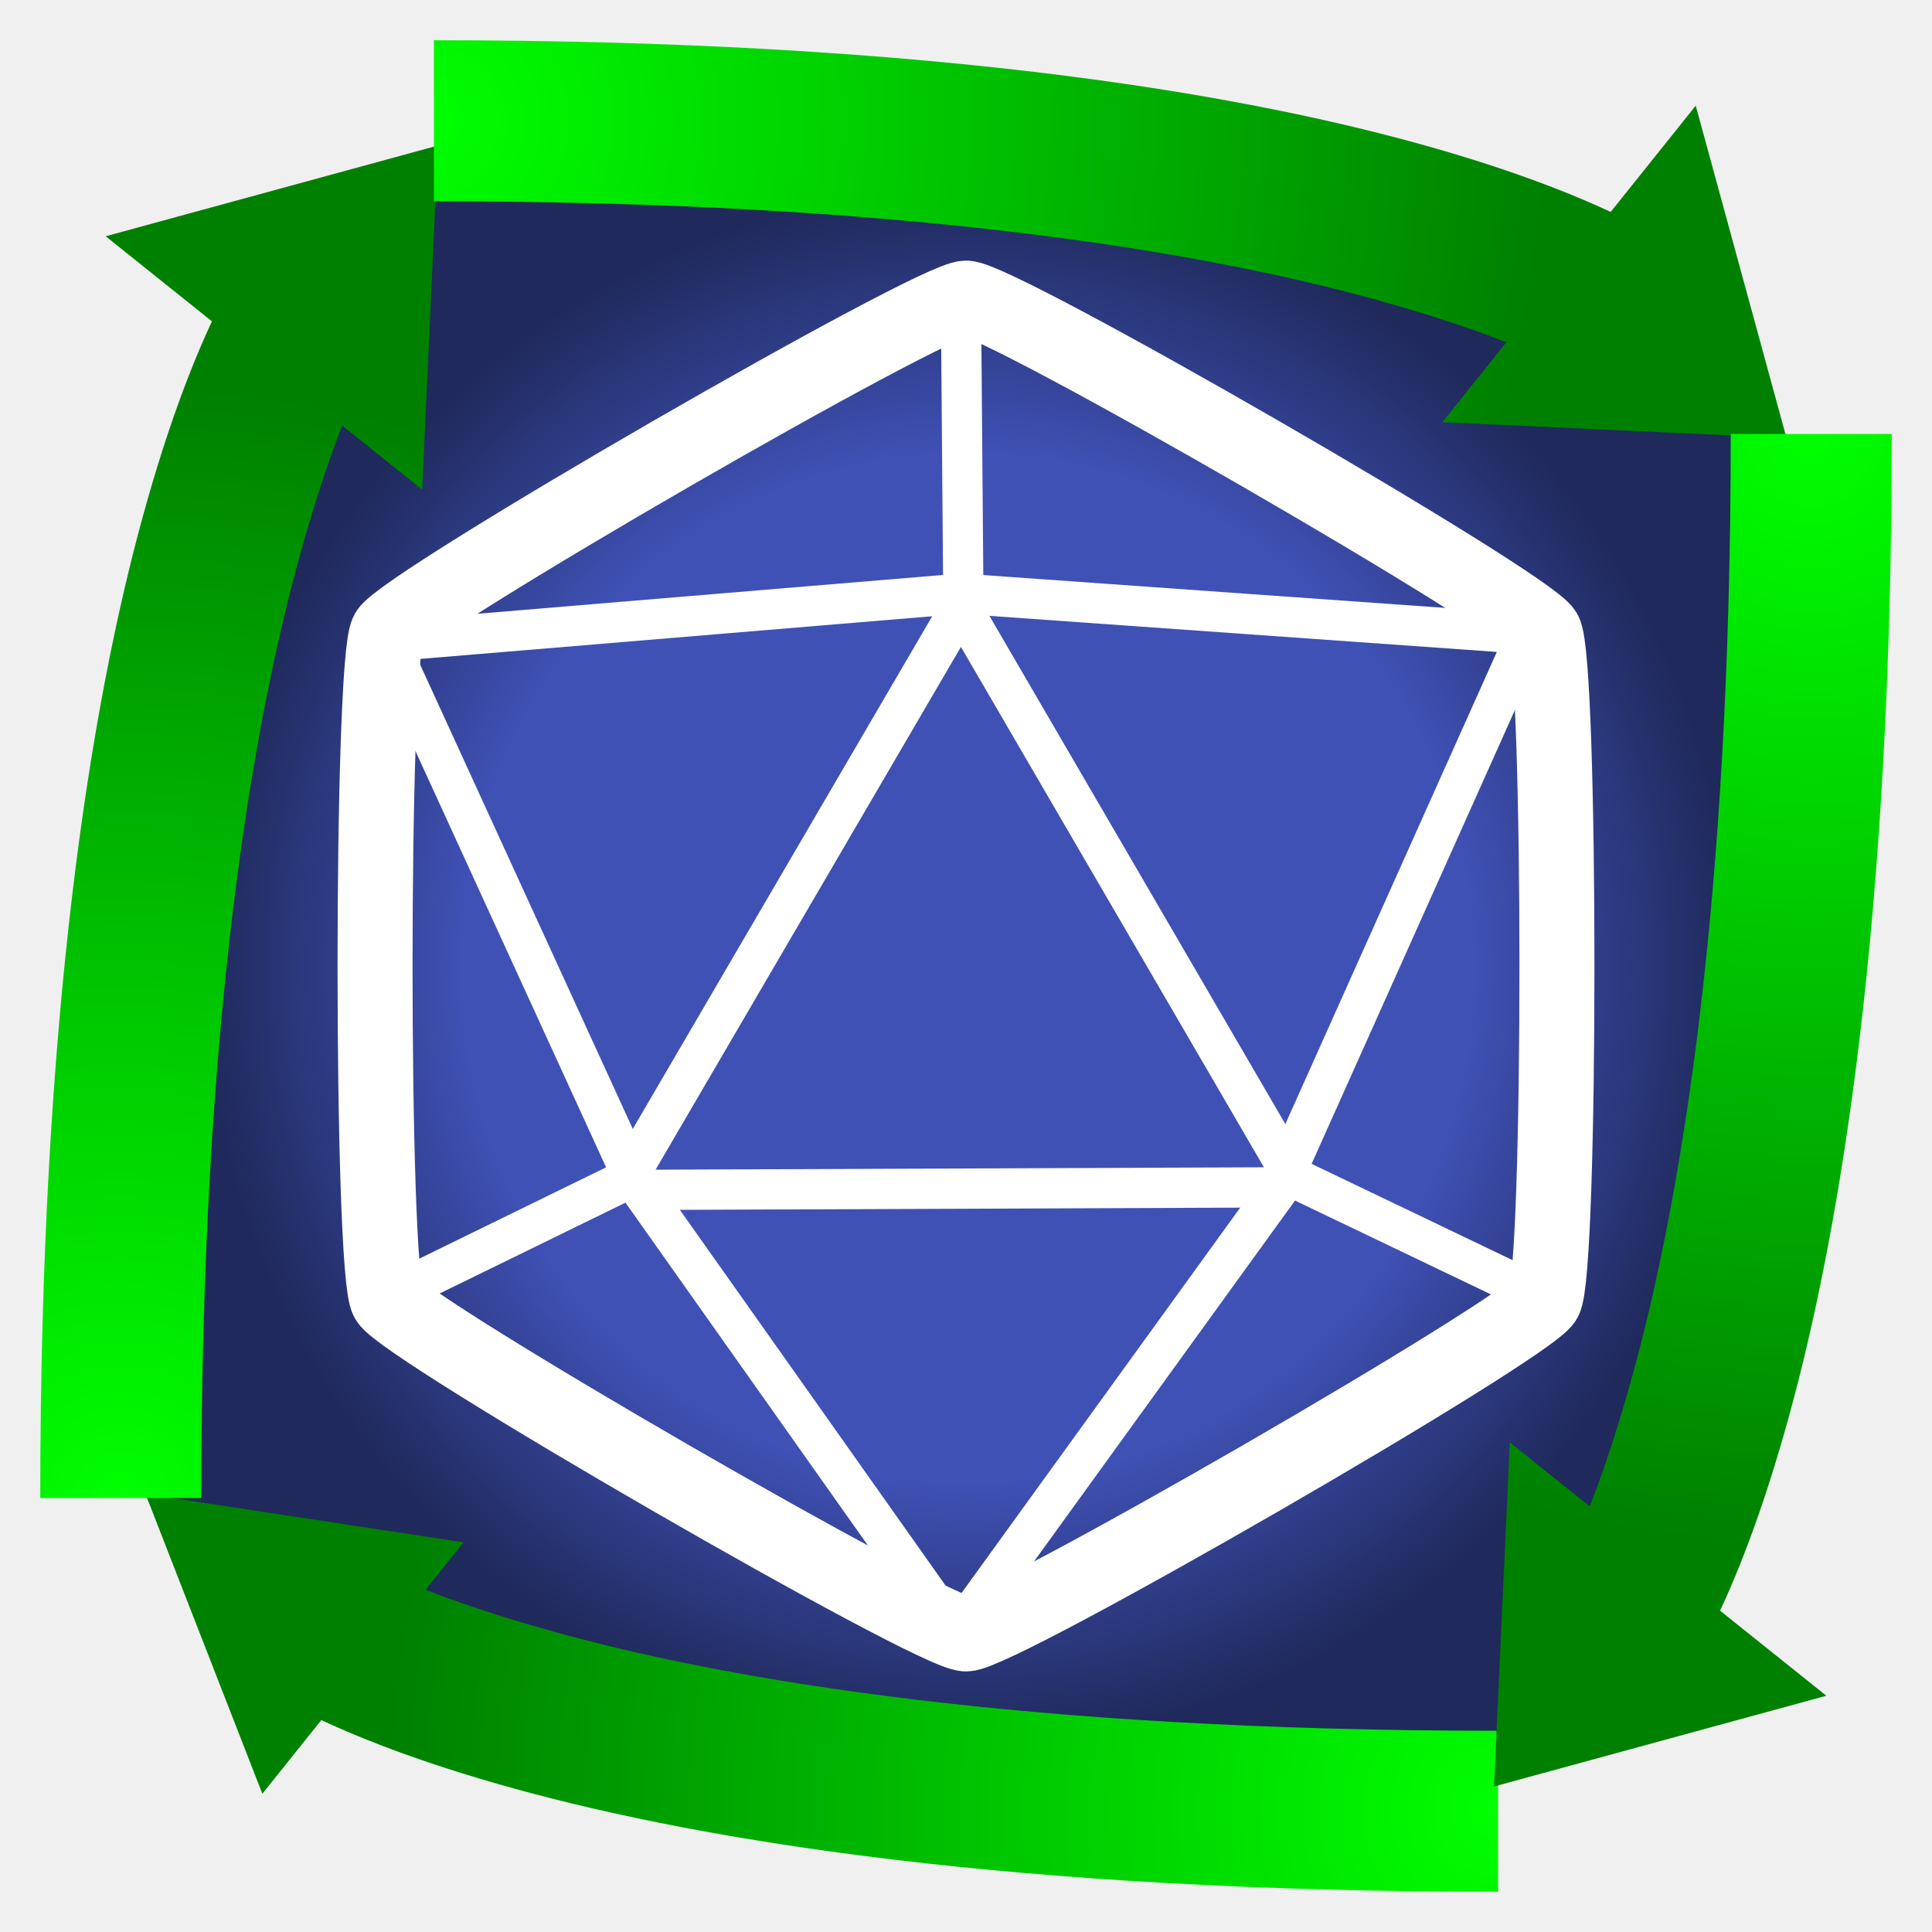
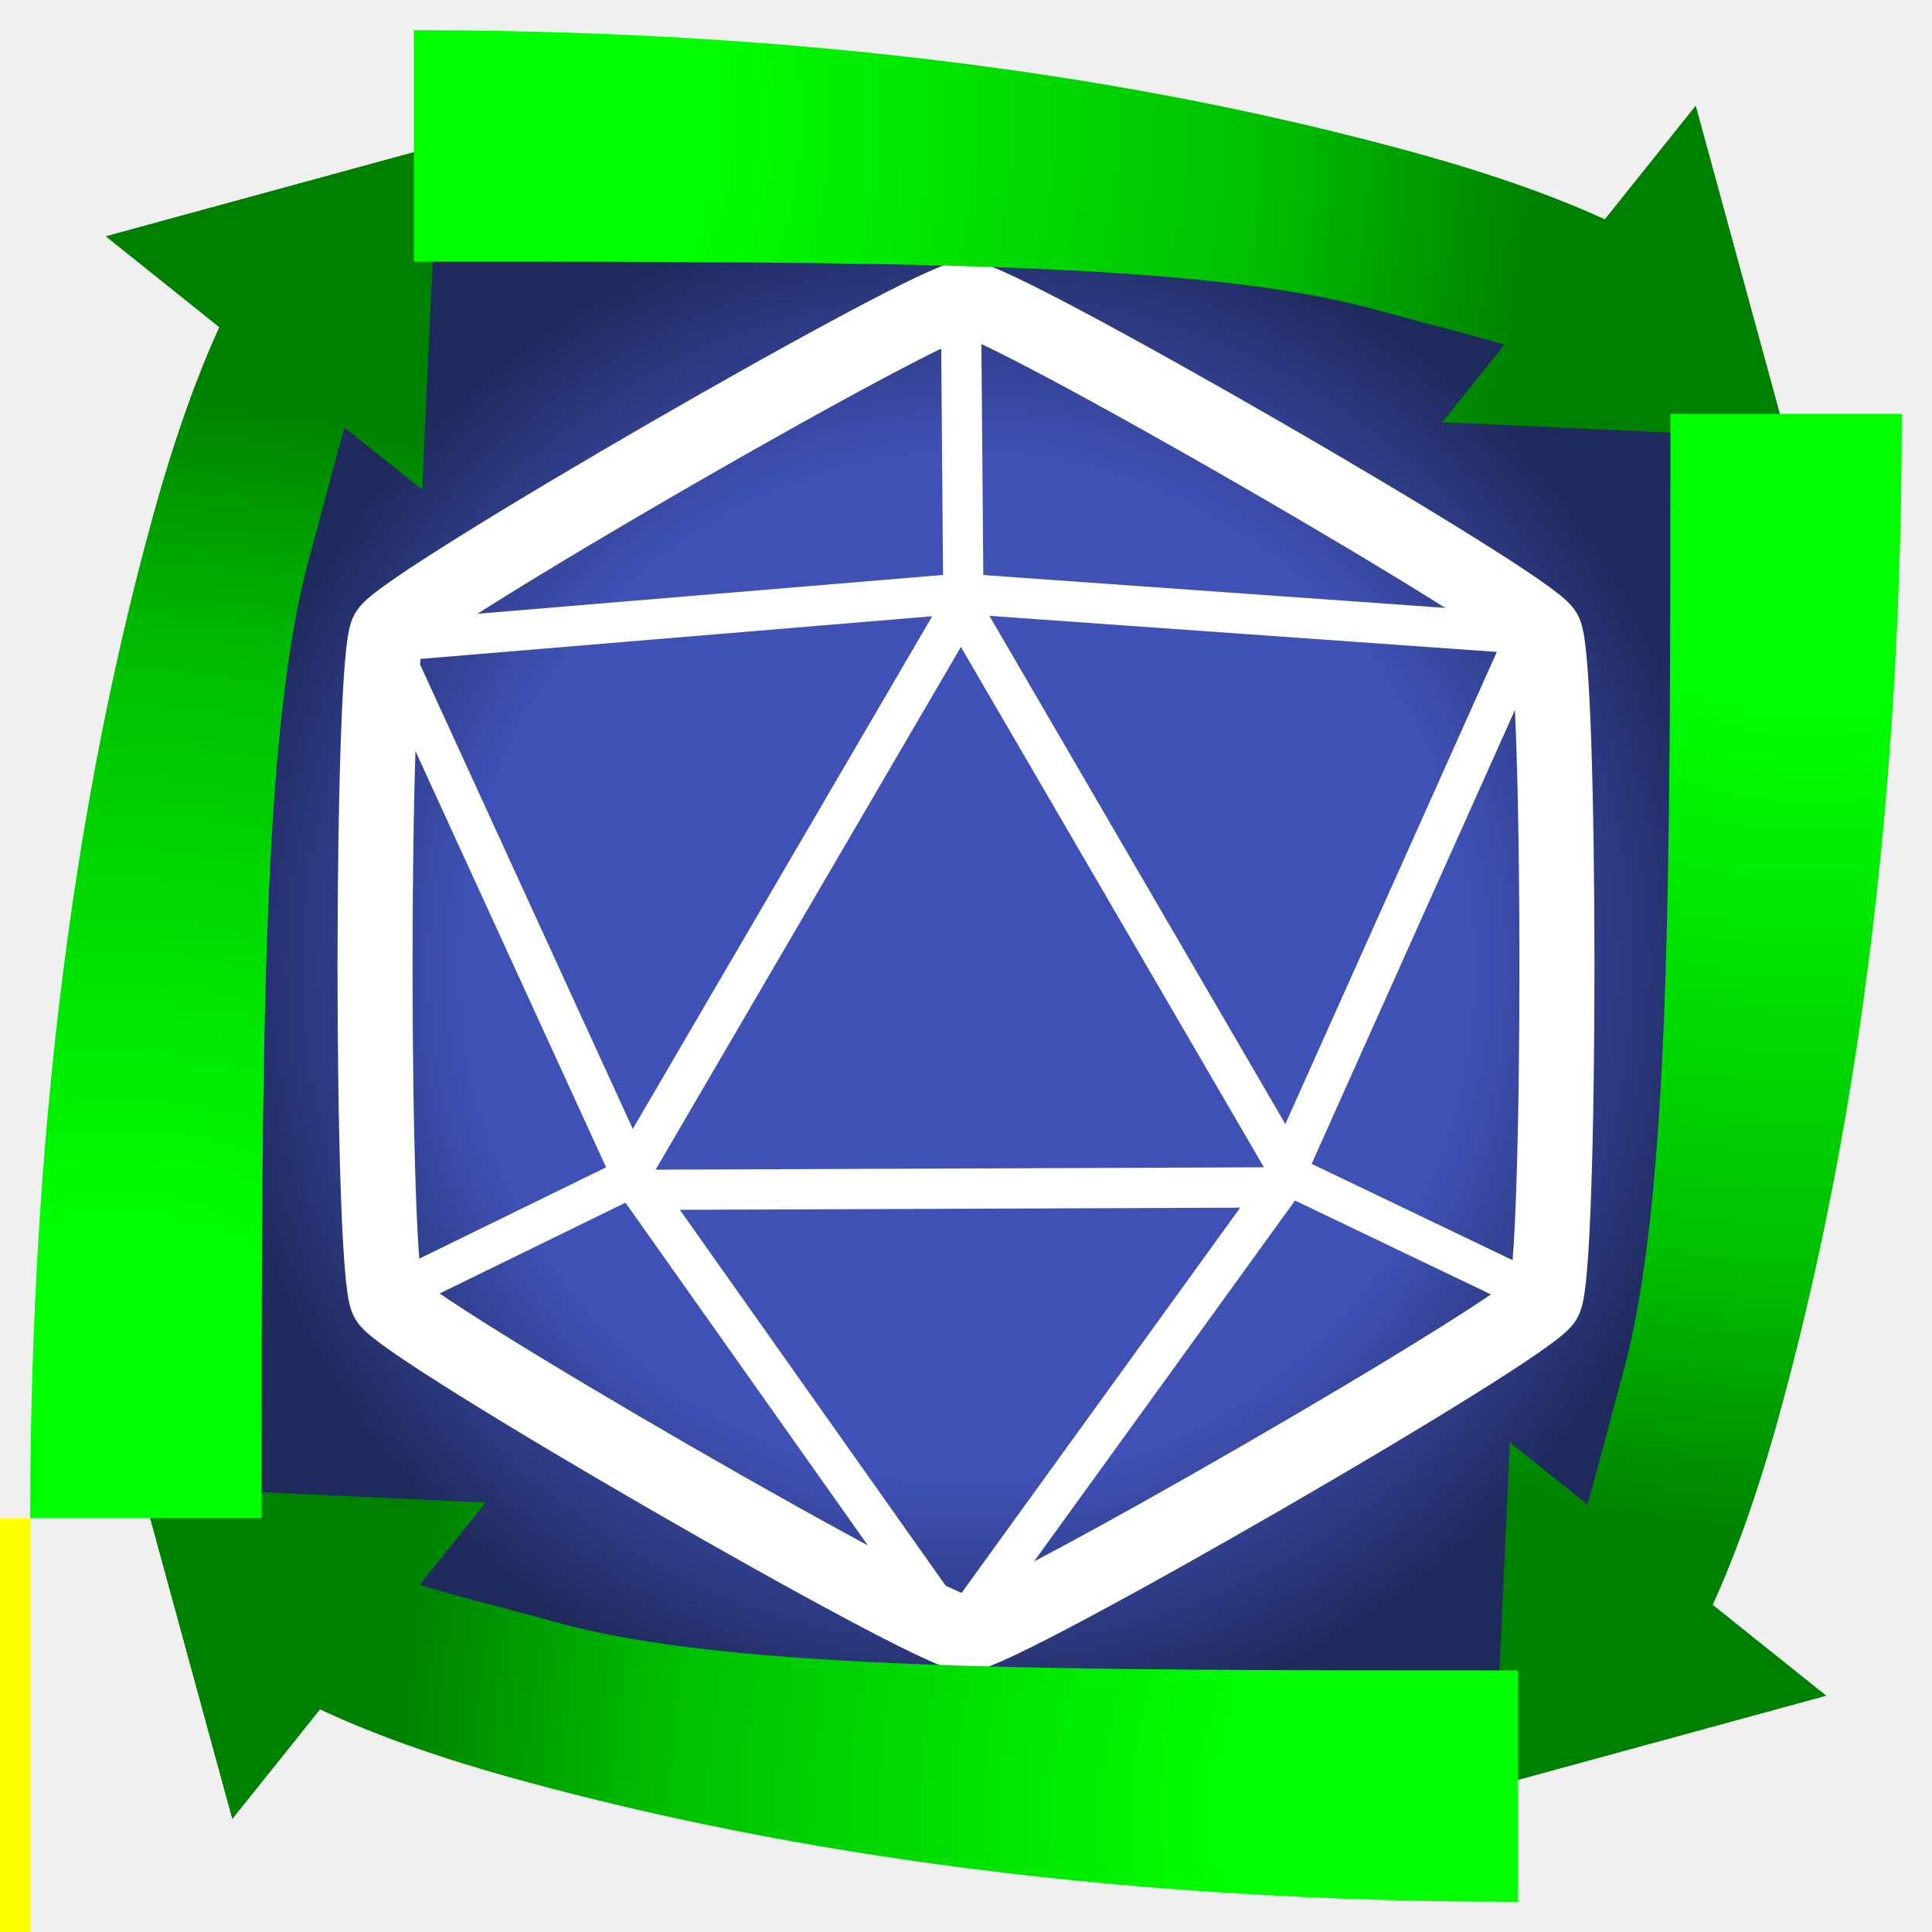
<svg xmlns="http://www.w3.org/2000/svg" xmlns:xlink="http://www.w3.org/1999/xlink" width="48" height="48" id="svg2" version="1.1">
  <defs id="defs4">
    <linearGradient id="linearGradient4964">
      <stop style="stop-color:#3f51b5;stop-opacity:1;" offset="0" id="stop4966" />
      <stop id="stop4972" offset="0.66" style="stop-color:#3f51b5;stop-opacity:1;" />
      <stop style="stop-color:#1f295b;stop-opacity:1;" offset="1" id="stop4968" />
    </linearGradient>
    <linearGradient id="linearGradient3899">
      <stop style="stop-color:#00ff00;stop-opacity:1;" offset="0" id="stop3901" />
+       <stop id="stop3844" offset="0.25" style="stop-color:#00ff00;stop-opacity:1;" />
+       <stop id="stop3842" offset="0.75" style="stop-color:#00bf00;stop-opacity:1;" />
      <stop style="stop-color:#008000;stop-opacity:1;" offset="1" id="stop3903" />
    </linearGradient>
    <marker orient="auto" refY="0.0" refX="0.0" id="TriangleOutS" style="overflow:visible">
      <path id="path3978" d="M 5.77,0.0 L -2.88,5.0 L -2.88,-5.0 L 5.77,0.0 z " style="fill-rule:evenodd;stroke:#000000;stroke-width:1.0pt" transform="scale(0.2)" />
    </marker>
    <radialGradient xlink:href="#linearGradient4964" id="radialGradient4970" cx="23.995" cy="24.039" fx="23.995" fy="24.039" r="21.036" gradientTransform="matrix(0.9039865,0,0,0.9191795,2.350754,1.950614)" gradientUnits="userSpaceOnUse" />
    <linearGradient id="linearGradient3899-6">
      <stop style="stop-color:#00ff00;stop-opacity:1;" offset="0" id="stop3901-3" />
      <stop style="stop-color:#008000;stop-opacity:1;" offset="1" id="stop3903-49" />
    </linearGradient>
    <radialGradient xlink:href="#linearGradient3899" id="radialGradient5342" gradientUnits="userSpaceOnUse" gradientTransform="matrix(7.42502,-1.726002,1.311645,5.642513,-79.46502,-106.5816)" cx="6.529" cy="27.522" fx="6.529" fy="27.522" r="5.263" />
    <radialGradient xlink:href="#linearGradient3899" id="radialGradient5970" gradientUnits="userSpaceOnUse" gradientTransform="matrix(-1.726002,-7.42502,5.642513,-1.311645,-106.5816,127.465)" cx="6.529" cy="27.522" fx="6.529" fy="27.522" r="5.263" />
    <radialGradient xlink:href="#linearGradient3899" id="radialGradient5976" gradientUnits="userSpaceOnUse" gradientTransform="matrix(-1.726002,-7.42502,5.642513,-1.311645,-106.5816,127.465)" cx="6.529" cy="27.522" fx="6.529" fy="27.522" r="5.263" />
    <radialGradient xlink:href="#linearGradient3899" id="radialGradient11467" gradientUnits="userSpaceOnUse" gradientTransform="matrix(5.298332,0.7369249,-0.7321808,5.264223,-0.5343376,-61.84045)" cx="3.205" cy="18.369" fx="3.205" fy="18.369" r="5.191" />
    <radialGradient xlink:href="#linearGradient3899" id="radialGradient11987" gradientUnits="userSpaceOnUse" gradientTransform="matrix(5.283942,0.8338657,-0.8173182,5.179086,1.114357,-60.89068)" cx="3.173" cy="17.989" fx="3.173" fy="17.989" r="5.191" />
    <radialGradient xlink:href="#linearGradient3899" id="radialGradient11997" gradientUnits="userSpaceOnUse" gradientTransform="matrix(5.298332,0.7369249,-0.7321808,5.264223,-0.5343376,-61.84045)" cx="3.205" cy="18.369" fx="3.205" fy="18.369" r="5.191" />
    <radialGradient xlink:href="#linearGradient3899" id="radialGradient11999" gradientUnits="userSpaceOnUse" gradientTransform="matrix(5.298332,0.7369249,-0.7321808,5.264223,-0.5343376,-61.84045)" cx="3.205" cy="18.369" fx="3.205" fy="18.369" r="5.191" />
    <radialGradient xlink:href="#linearGradient3899" id="radialGradient12001" gradientUnits="userSpaceOnUse" gradientTransform="matrix(5.283942,0.8338657,-0.8173182,5.179086,1.114357,-60.89068)" cx="3.173" cy="17.989" fx="3.173" fy="17.989" r="5.191" />
    <radialGradient xlink:href="#linearGradient3899" id="radialGradient12089" gradientUnits="userSpaceOnUse" gradientTransform="matrix(5.298332,0.7369249,-0.7321808,5.264223,-0.5343376,-61.84045)" cx="3.205" cy="18.369" fx="3.205" fy="18.369" r="5.191" />
    <radialGradient xlink:href="#linearGradient3899" id="radialGradient12091" gradientUnits="userSpaceOnUse" gradientTransform="matrix(5.298332,0.7369249,-0.7321808,5.264223,-0.5343376,-61.84045)" cx="3.205" cy="18.369" fx="3.205" fy="18.369" r="5.191" />
    <radialGradient xlink:href="#linearGradient3899" id="radialGradient12093" gradientUnits="userSpaceOnUse" gradientTransform="matrix(5.283942,0.8338657,-0.8173182,5.179086,1.114357,-60.89068)" cx="3.173" cy="17.989" fx="3.173" fy="17.989" r="5.191" />
    <radialGradient xlink:href="#linearGradient3899" id="radialGradient12101" gradientUnits="userSpaceOnUse" gradientTransform="matrix(5.298332,0.7369249,-0.7321808,5.264223,-0.5343376,-61.84045)" cx="3.205" cy="18.369" fx="3.205" fy="18.369" r="5.191" />
    <radialGradient xlink:href="#linearGradient3899" id="radialGradient12103" gradientUnits="userSpaceOnUse" gradientTransform="matrix(5.298332,0.7369249,-0.7321808,5.264223,-0.5343376,-61.84045)" cx="3.205" cy="18.369" fx="3.205" fy="18.369" r="5.191" />
    <radialGradient xlink:href="#linearGradient3899" id="radialGradient12105" gradientUnits="userSpaceOnUse" gradientTransform="matrix(5.283942,0.8338657,-0.8173182,5.179086,1.114357,-60.89068)" cx="3.173" cy="17.989" fx="3.173" fy="17.989" r="5.191" />
+     <radialGradient xlink:href="#linearGradient3899" id="radialGradient3868" gradientUnits="userSpaceOnUse" gradientTransform="matrix(5.298332,0.7369249,-0.7321808,5.264223,-0.5343376,-61.84045)" cx="3.205" cy="18.369" fx="3.205" fy="18.369" r="5.191" />
+     <radialGradient xlink:href="#linearGradient3899" id="radialGradient3870" gradientUnits="userSpaceOnUse" gradientTransform="matrix(5.298332,0.7369249,-0.7321808,5.264223,-0.5343376,-61.84045)" cx="3.205" cy="18.369" fx="3.205" fy="18.369" r="5.191" />
+     <radialGradient xlink:href="#linearGradient3899" id="radialGradient3872" gradientUnits="userSpaceOnUse" gradientTransform="matrix(5.283942,0.8338657,-0.8173182,5.179086,1.114357,-60.89068)" cx="3.173" cy="17.989" fx="3.173" fy="17.989" r="5.191" />
+     <radialGradient xlink:href="#linearGradient3899" id="radialGradient3887" gradientUnits="userSpaceOnUse" gradientTransform="matrix(5.298332,0.7369249,-0.7321808,5.264223,-0.5343376,-61.84045)" cx="3.205" cy="18.369" fx="3.205" fy="18.369" r="5.191" />
+     <radialGradient xlink:href="#linearGradient3899" id="radialGradient3889" gradientUnits="userSpaceOnUse" gradientTransform="matrix(5.298332,0.7369249,-0.7321808,5.264223,-0.5343376,-61.84045)" cx="3.205" cy="18.369" fx="3.205" fy="18.369" r="5.191" />
+     <radialGradient xlink:href="#linearGradient3899" id="radialGradient3891" gradientUnits="userSpaceOnUse" gradientTransform="matrix(5.283942,0.8338657,-0.8173182,5.179086,1.114357,-60.89068)" cx="3.173" cy="17.989" fx="3.173" fy="17.989" r="5.191" />
+     <radialGradient xlink:href="#linearGradient3899" id="radialGradient3893" gradientUnits="userSpaceOnUse" gradientTransform="matrix(5.298332,0.7369249,-0.7321808,5.264223,17.58527,-61.84045)" cx="3.205" cy="18.369" fx="3.205" fy="18.369" r="5.191" />
+     <radialGradient xlink:href="#linearGradient3899" id="radialGradient3895" gradientUnits="userSpaceOnUse" gradientTransform="matrix(5.298332,0.7369249,-0.7321808,5.264223,-0.5343376,-61.84045)" cx="3.205" cy="18.369" fx="3.205" fy="18.369" r="5.191" />
+     <radialGradient xlink:href="#linearGradient3899" id="radialGradient3897" gradientUnits="userSpaceOnUse" gradientTransform="matrix(5.283942,0.8338657,-0.8173182,5.179086,1.114357,-60.89068)" cx="3.173" cy="17.989" fx="3.173" fy="17.989" r="5.191" />
+     <radialGradient xlink:href="#linearGradient3899" id="radialGradient3915" gradientUnits="userSpaceOnUse" gradientTransform="matrix(5.298332,0.7369249,-0.7321808,5.264223,-0.5343376,-61.84045)" cx="3.205" cy="18.369" fx="3.205" fy="18.369" r="5.191" />
+     <radialGradient xlink:href="#linearGradient3899" id="radialGradient3917" gradientUnits="userSpaceOnUse" gradientTransform="matrix(5.298332,0.7369249,-0.7321808,5.264223,-0.5343376,-61.84045)" cx="3.205" cy="18.369" fx="3.205" fy="18.369" r="5.191" />
+     <radialGradient xlink:href="#linearGradient3899" id="radialGradient3919" gradientUnits="userSpaceOnUse" gradientTransform="matrix(5.283942,0.8338657,-0.8173182,5.179086,1.114357,-60.89068)" cx="3.173" cy="17.989" fx="3.173" fy="17.989" r="5.191" />
+     <radialGradient xlink:href="#linearGradient3899" id="radialGradient3933" gradientUnits="userSpaceOnUse" gradientTransform="matrix(5.298332,0.7369249,-0.7321808,5.264223,-0.5343376,-61.84045)" cx="3.205" cy="18.369" fx="3.205" fy="18.369" r="5.191" />
+     <radialGradient xlink:href="#linearGradient3899" id="radialGradient3935" gradientUnits="userSpaceOnUse" gradientTransform="matrix(5.298332,0.7369249,-0.7321808,5.264223,-0.5343376,-61.84045)" cx="3.205" cy="18.369" fx="3.205" fy="18.369" r="5.191" />
+     <radialGradient xlink:href="#linearGradient3899" id="radialGradient3937" gradientUnits="userSpaceOnUse" gradientTransform="matrix(5.283942,0.8338657,-0.8173182,5.179086,1.114357,-60.89068)" cx="3.173" cy="17.989" fx="3.173" fy="17.989" r="5.191" />
+     <radialGradient xlink:href="#linearGradient3899" id="radialGradient3939" gradientUnits="userSpaceOnUse" gradientTransform="matrix(5.298332,0.7369249,-0.7321808,5.264223,-0.5343376,-61.84045)" cx="3.205" cy="18.369" fx="3.205" fy="18.369" r="5.191" />
+     <radialGradient xlink:href="#linearGradient3899" id="radialGradient3941" gradientUnits="userSpaceOnUse" gradientTransform="matrix(5.298332,0.7369249,-0.7321808,5.264223,-0.5343376,-61.84045)" cx="3.205" cy="18.369" fx="3.205" fy="18.369" r="5.191" />
+     <radialGradient xlink:href="#linearGradient3899" id="radialGradient3943" gradientUnits="userSpaceOnUse" gradientTransform="matrix(5.283942,0.8338657,-0.8173182,5.179086,1.114357,-60.89068)" cx="3.173" cy="17.989" fx="3.173" fy="17.989" r="5.191" />
  </defs>
  <g id="layer3" style="display:none">
    <path style="color:#000000;fill:#3f51b5;fill-opacity:1;fill-rule:nonzero;stroke:none;stroke-width:1.772;marker:none;visibility:visible;display:inline;overflow:visible;enable-background:accumulate" d="M 1.938,35.812 7,39 28.688,45.688 39,43.062 44,26 44.01,11.257 C 42.073,7.382 28,4 28,4 L 9.5,4.625 c 0,0 -7.312,25.25 -7.562,31.188 z" id="path6802" />
  </g>
  <g id="layer9" style="display:inline">
    <path style="color:#000000;fill:url(#radialGradient4970);fill-opacity:1;fill-rule:nonzero;stroke:none;stroke-width:1.772;marker:none;visibility:visible;display:inline;overflow:visible;enable-background:accumulate" d="M 9,8 C 5.375,13.125 2.141,32.812 3.516,36.938 4.734,38.094 20,44.25 20,44.25 L 38.062,43.375 44.725,25.284 43.71,10.575 40.658,8.412 C 36.327,6.379 16.382,3.319 11.344,3.938 z" id="path6802-0" />
  </g>
  <g id="layer8" style="display:inline">
    <path style="color:#000000;fill:none;stroke:#ffffff;stroke-width:1.902;stroke-miterlimit:4;stroke-opacity:1;stroke-dasharray:none;marker:none;visibility:visible;display:inline;overflow:visible;enable-background:accumulate" id="path6845-8" d="m 24.625,5.811 c 0.847,0 14.246,7.736 14.67,8.47 0.423,0.733 0.423,16.206 -10e-7,16.939 -0.423,0.733 -13.823,8.47 -14.67,8.47 -0.847,0 -14.246,-7.736 -14.67,-8.47 C 9.532,30.486 9.532,15.014 9.955,14.28 10.379,13.547 23.778,5.811 24.625,5.811 z" transform="matrix(0.9796355,0,0,0.9796355,-0.1235235,1.713293)" />
    <path style="fill:none;stroke:#ffffff;stroke-width:1px;stroke-linecap:butt;stroke-linejoin:miter;stroke-opacity:1;display:inline" d="m 9.625,15.937 14.25,-1.188 14.062,1 -6.187,13.812 -8,11.062 -8,-11.312 z" id="path6858-2" />
    <path style="fill:none;stroke:#ffffff;stroke-width:1px;stroke-linecap:butt;stroke-linejoin:miter;stroke-opacity:1;display:inline" d="m 23.875,7.562 0.062,7.625 8.188,14.062 6,2.875" id="path6860-6" />
    <path style="fill:none;stroke:#ffffff;stroke-width:1px;stroke-linecap:butt;stroke-linejoin:miter;stroke-opacity:1;display:inline" d="m 9.937,32.062 5.625,-2.75 8.25,-14.125" id="path6862-6" />
    <path style="fill:none;stroke:#ffffff;stroke-width:1px;stroke-linecap:butt;stroke-linejoin:miter;stroke-opacity:1;display:inline" d="m 15.875,29.562 15.812,-0.062" id="path6864-0" />
  </g>
  <g id="layer2" style="display:none">
    <path style="color:#000000;fill:none;stroke:#ffffff;stroke-width:1.902;stroke-miterlimit:4;stroke-opacity:1;stroke-dasharray:none;marker:none;visibility:visible;display:inline;overflow:visible;enable-background:accumulate" id="path6845" d="m 24.625,5.811 c 0.847,0 14.246,7.736 14.67,8.47 0.423,0.733 0.423,16.206 -10e-7,16.939 -0.423,0.733 -13.823,8.47 -14.67,8.47 -0.847,0 -14.246,-7.736 -14.67,-8.47 C 9.532,30.486 9.532,15.014 9.955,14.28 10.379,13.547 23.778,5.811 24.625,5.811 z" transform="matrix(0.7837084,0,0,0.7837084,4.701181,6.170634)" />
    <path style="fill:none;stroke:#ffffff;stroke-width:0.8px;stroke-linecap:butt;stroke-linejoin:miter;stroke-opacity:1" d="m 12.5,17.55 11.4,-0.95 11.25,0.8 -4.95,11.05 -6.4,8.85 -6.4,-9.05 z" id="path6858" />
    <path style="fill:none;stroke:#ffffff;stroke-width:0.8px;stroke-linecap:butt;stroke-linejoin:miter;stroke-opacity:1" d="m 23.9,10.85 0.05,6.1 6.55,11.25 4.8,2.3" id="path6860" />
    <path style="fill:none;stroke:#ffffff;stroke-width:0.8px;stroke-linecap:butt;stroke-linejoin:miter;stroke-opacity:1" d="m 12.75,30.45 4.5,-2.2 6.6,-11.3" id="path6862" />
    <path style="fill:none;stroke:#ffffff;stroke-width:0.8px;stroke-linecap:butt;stroke-linejoin:miter;stroke-opacity:1" d="m 17.5,28.45 12.65,-0.05" id="path6864" />
  </g>
  <g id="layer6" style="display:inline">
-     <g transform="matrix(0,-1,1,0,1.05896e-6,48)" id="g12077" style="fill:url(#radialGradient12093);fill-opacity:1;stroke:none">
-       <path style="font-size:medium;font-style:normal;font-variant:normal;font-weight:normal;font-stretch:normal;text-indent:0;text-align:start;text-decoration:none;line-height:normal;letter-spacing:normal;word-spacing:normal;text-transform:none;direction:ltr;block-progression:tb;writing-mode:lr-tb;text-anchor:start;baseline-shift:baseline;color:#000000;fill:url(#radialGradient12089);fill-opacity:1;stroke:none;stroke-width:4;marker:none;visibility:visible;display:inline;overflow:visible;enable-background:accumulate;font-family:Sans;-inkscape-font-specification:Sans" d="m 6.438,5.969 c 0,0 -0.503,0.64 -1.031,1.719 C 4.878,8.767 4.217,10.408 3.562,12.781 2.253,17.528 1,25.202 1,37.219 l 4,0 C 5,25.483 6.247,18.159 7.438,13.844 8.033,11.686 8.591,10.272 9,9.438 9.409,8.603 9.562,8.469 9.562,8.469 l -3.125,-2.5 z" id="path12079" />
-     </g>
    <g transform="matrix(0,-1,1,0,1.05896e-6,48)" id="g12037" style="fill:url(#radialGradient12001);fill-opacity:1;stroke:none" />
-     <g style="fill:url(#radialGradient12105);fill-opacity:1;stroke:none" id="g12095" transform="matrix(0,-1,1,0,1.05896e-6,48)">
-       <path id="path12099" d="M 10.882,3.615 9.681,11.517 3.435,6.518 10.882,3.615 z" style="fill:url(#radialGradient12103);fill-opacity:1;fill-rule:evenodd;stroke:none" />
+     <g style="fill:url(#radialGradient3937);fill-opacity:1;stroke:none" id="g3927" transform="matrix(0,-1,1,0,-0.0991833,47.81936)">
+       <path id="path3931" d="M 10.882,3.615 10.489,12.164 2.625,5.87 z" style="fill:url(#radialGradient3935);fill-opacity:1;fill-rule:evenodd;stroke:none" />
    </g>
    <g id="g5979" style="fill:url(#radialGradient11987);fill-opacity:1;stroke:none">
-       <path style="font-size:medium;font-style:normal;font-variant:normal;font-weight:normal;font-stretch:normal;text-indent:0;text-align:start;text-decoration:none;line-height:normal;letter-spacing:normal;word-spacing:normal;text-transform:none;direction:ltr;block-progression:tb;writing-mode:lr-tb;text-anchor:start;baseline-shift:baseline;color:#000000;fill:url(#radialGradient11467);fill-opacity:1;stroke:none;stroke-width:4;marker:none;visibility:visible;display:inline;overflow:visible;enable-background:accumulate;font-family:Sans;-inkscape-font-specification:Sans" d="m 6.438,5.969 c 0,0 -0.503,0.64 -1.031,1.719 C 4.878,8.767 4.217,10.408 3.562,12.781 2.253,17.528 1,25.202 1,37.219 l 4,0 C 5,25.483 6.247,18.159 7.438,13.844 8.033,11.686 8.591,10.272 9,9.438 9.409,8.603 9.562,8.469 9.562,8.469 l -3.125,-2.5 z" id="path6741" />
+       <path style="font-size:medium;font-style:normal;font-variant:normal;font-weight:normal;font-stretch:normal;text-indent:0;text-align:start;text-decoration:none;line-height:normal;letter-spacing:normal;word-spacing:normal;text-transform:none;direction:ltr;block-progression:tb;writing-mode:lr-tb;text-anchor:start;baseline-shift:baseline;color:#000000;fill:url(#radialGradient11467);fill-opacity:1;stroke:none;stroke-width:4;marker:none;visibility:visible;display:inline;overflow:visible;enable-background:accumulate;font-family:Sans;-inkscape-font-specification:Sans" d="m 6.688,5.969 c 0,0 -0.503,0.64 -1.031,1.719 C 5.128,8.767 4.467,10.408 3.812,12.781 2.503,17.528 0.75,25.703 0.75,37.719 l 5.75,0 C 6.5,25.983 6.497,18.159 7.688,13.844 8.283,11.686 8.591,10.272 9,9.438 9.409,8.603 9.562,8.469 9.562,8.469 z" id="path6741" />
      <path style="fill:url(#radialGradient11467);fill-opacity:1;fill-rule:evenodd;stroke:none" d="M 10.882,3.615 10.489,12.164 2.625,5.87 z" id="path5985" />
    </g>
    <use x="0" y="0" xlink:href="#g5979" id="use5989" transform="matrix(0,1,-1,0,48,0)" width="48" height="48" />
    <use x="0" y="0" xlink:href="#g5979" id="use5993" transform="matrix(-1,0,0,-1,48,48)" width="48" height="48" />
    <g transform="matrix(0,-1,1,0,1.05896e-6,48)" id="g12003" style="fill:url(#radialGradient12001);fill-opacity:1;stroke:none" />
+     <rect style="color:#000000;fill:#ffff00;fill-opacity:1;fill-rule:nonzero;stroke:none;stroke-width:6;marker:none;visibility:visible;display:inline;overflow:visible;enable-background:accumulate" id="rect3905" width="0.75" height="10.281" x="0" y="37.719" />
+     <g transform="matrix(0,-1,1,0,-1.8483887e-6,48)" id="g3921" style="fill:url(#radialGradient3943);fill-opacity:1;stroke:none">
+       <path style="font-size:medium;font-style:normal;font-variant:normal;font-weight:normal;font-stretch:normal;text-indent:0;text-align:start;text-decoration:none;line-height:normal;letter-spacing:normal;word-spacing:normal;text-transform:none;direction:ltr;block-progression:tb;writing-mode:lr-tb;text-anchor:start;baseline-shift:baseline;color:#000000;fill:url(#radialGradient3939);fill-opacity:1;stroke:none;stroke-width:4;marker:none;visibility:visible;display:inline;overflow:visible;enable-background:accumulate;font-family:Sans;-inkscape-font-specification:Sans" d="m 6.688,5.969 c 0,0 -0.503,0.64 -1.031,1.719 C 5.128,8.767 4.467,10.408 3.812,12.781 2.503,17.528 0.75,25.703 0.75,37.719 l 5.75,0 C 6.5,25.983 6.497,18.159 7.688,13.844 8.283,11.686 8.591,10.272 9,9.438 9.409,8.603 9.562,8.469 9.562,8.469 z" id="path3923" />
+     </g>
  </g>
  <g id="layer1" transform="translate(0,-1004.362)" style="display:none">
    <path style="fill:none;stroke:#000000;stroke-width:4;stroke-linecap:butt;stroke-linejoin:miter;stroke-miterlimit:4;stroke-opacity:1;stroke-dasharray:none;marker-start:none;marker-end:url(#TriangleOutS)" d="M 4.844,1044.143 C 0.844,1032.143 3,1018.362 8,1012.362" id="path3033" />
    <use x="0" y="0" xlink:href="#path3033" id="use3727" transform="matrix(0,1,-1,0,1052.362,1004.362)" width="48" height="48" style="stroke:#ffff00" />
    <use x="0" y="0" xlink:href="#use3727" id="use3733" transform="matrix(0,1,-1,0,1052.362,1004.362)" width="48" height="48" />
  </g>
  <g id="layer4" style="display:none">
    <path style="fill:url(#radialGradient5976);fill-opacity:1;stroke:none;display:inline" d="m 2.75,34.156 1.469,10.688 3.5,-3.75 2.844,-1.219 0.219,-1.969 2.906,-3.062 z" id="path5972" />
    <path style="fill:url(#radialGradient5342);fill-opacity:1;stroke:none;display:inline" d="M 13.853,2.754 3.154,4.22 6.898,7.732 C 2.687,12.059 -0.924,27.825 2.286,37.136 L 8.114,35.757 C 5.226,26.349 5.882,15.129 10.086,10.772 l 3.056,2.901 z" id="path3878" />
    <use x="0" y="0" xlink:href="#path3878" id="use3893" transform="matrix(0,1,-1,0,48,4.52e-4)" width="48" height="48" />
    <use x="0" y="0" xlink:href="#path3878" id="use3895" transform="matrix(-1,0,0,-1,47.99955,48)" width="48" height="48" />
    <path id="path5966" d="m 8,39 -0.268,2.102 c 4.327,4.211 20.093,7.822 29.403,4.612 l -1.378,-5.828 c -9.408,2.888 -20.628,2.232 -24.986,-1.972 z" style="fill:url(#radialGradient5970);fill-opacity:1;stroke:none;display:inline" />
  </g>
  <g id="layer5" style="display:none">
    <rect style="opacity:0.25;color:#000000;fill:#ff0000;fill-opacity:1;fill-rule:nonzero;stroke:none;stroke-width:6;marker:none;visibility:visible;display:inline;overflow:visible;enable-background:accumulate" id="rect3022" width="48" height="1" x="0" y="0" />
    <rect style="opacity:0.25;color:#000000;fill:#ff0000;fill-opacity:1;fill-rule:nonzero;stroke:none;stroke-width:6;marker:none;visibility:visible;display:inline;overflow:visible;enable-background:accumulate" id="rect3024" width="48" height="1" x="0" y="47" />
    <rect style="opacity:0.25;color:#000000;fill:#ff0000;fill-opacity:1;fill-rule:nonzero;stroke:none;stroke-width:6;marker:none;visibility:visible;display:inline;overflow:visible;enable-background:accumulate" id="rect3029" width="1" height="46" x="0" y="1" />
    <rect style="opacity:0.25;color:#000000;fill:#ff0000;fill-opacity:1;fill-rule:nonzero;stroke:none;stroke-width:6;marker:none;visibility:visible;display:inline;overflow:visible;enable-background:accumulate" id="rect3031" width="1" height="46" x="47" y="1" />
  </g>
</svg>
